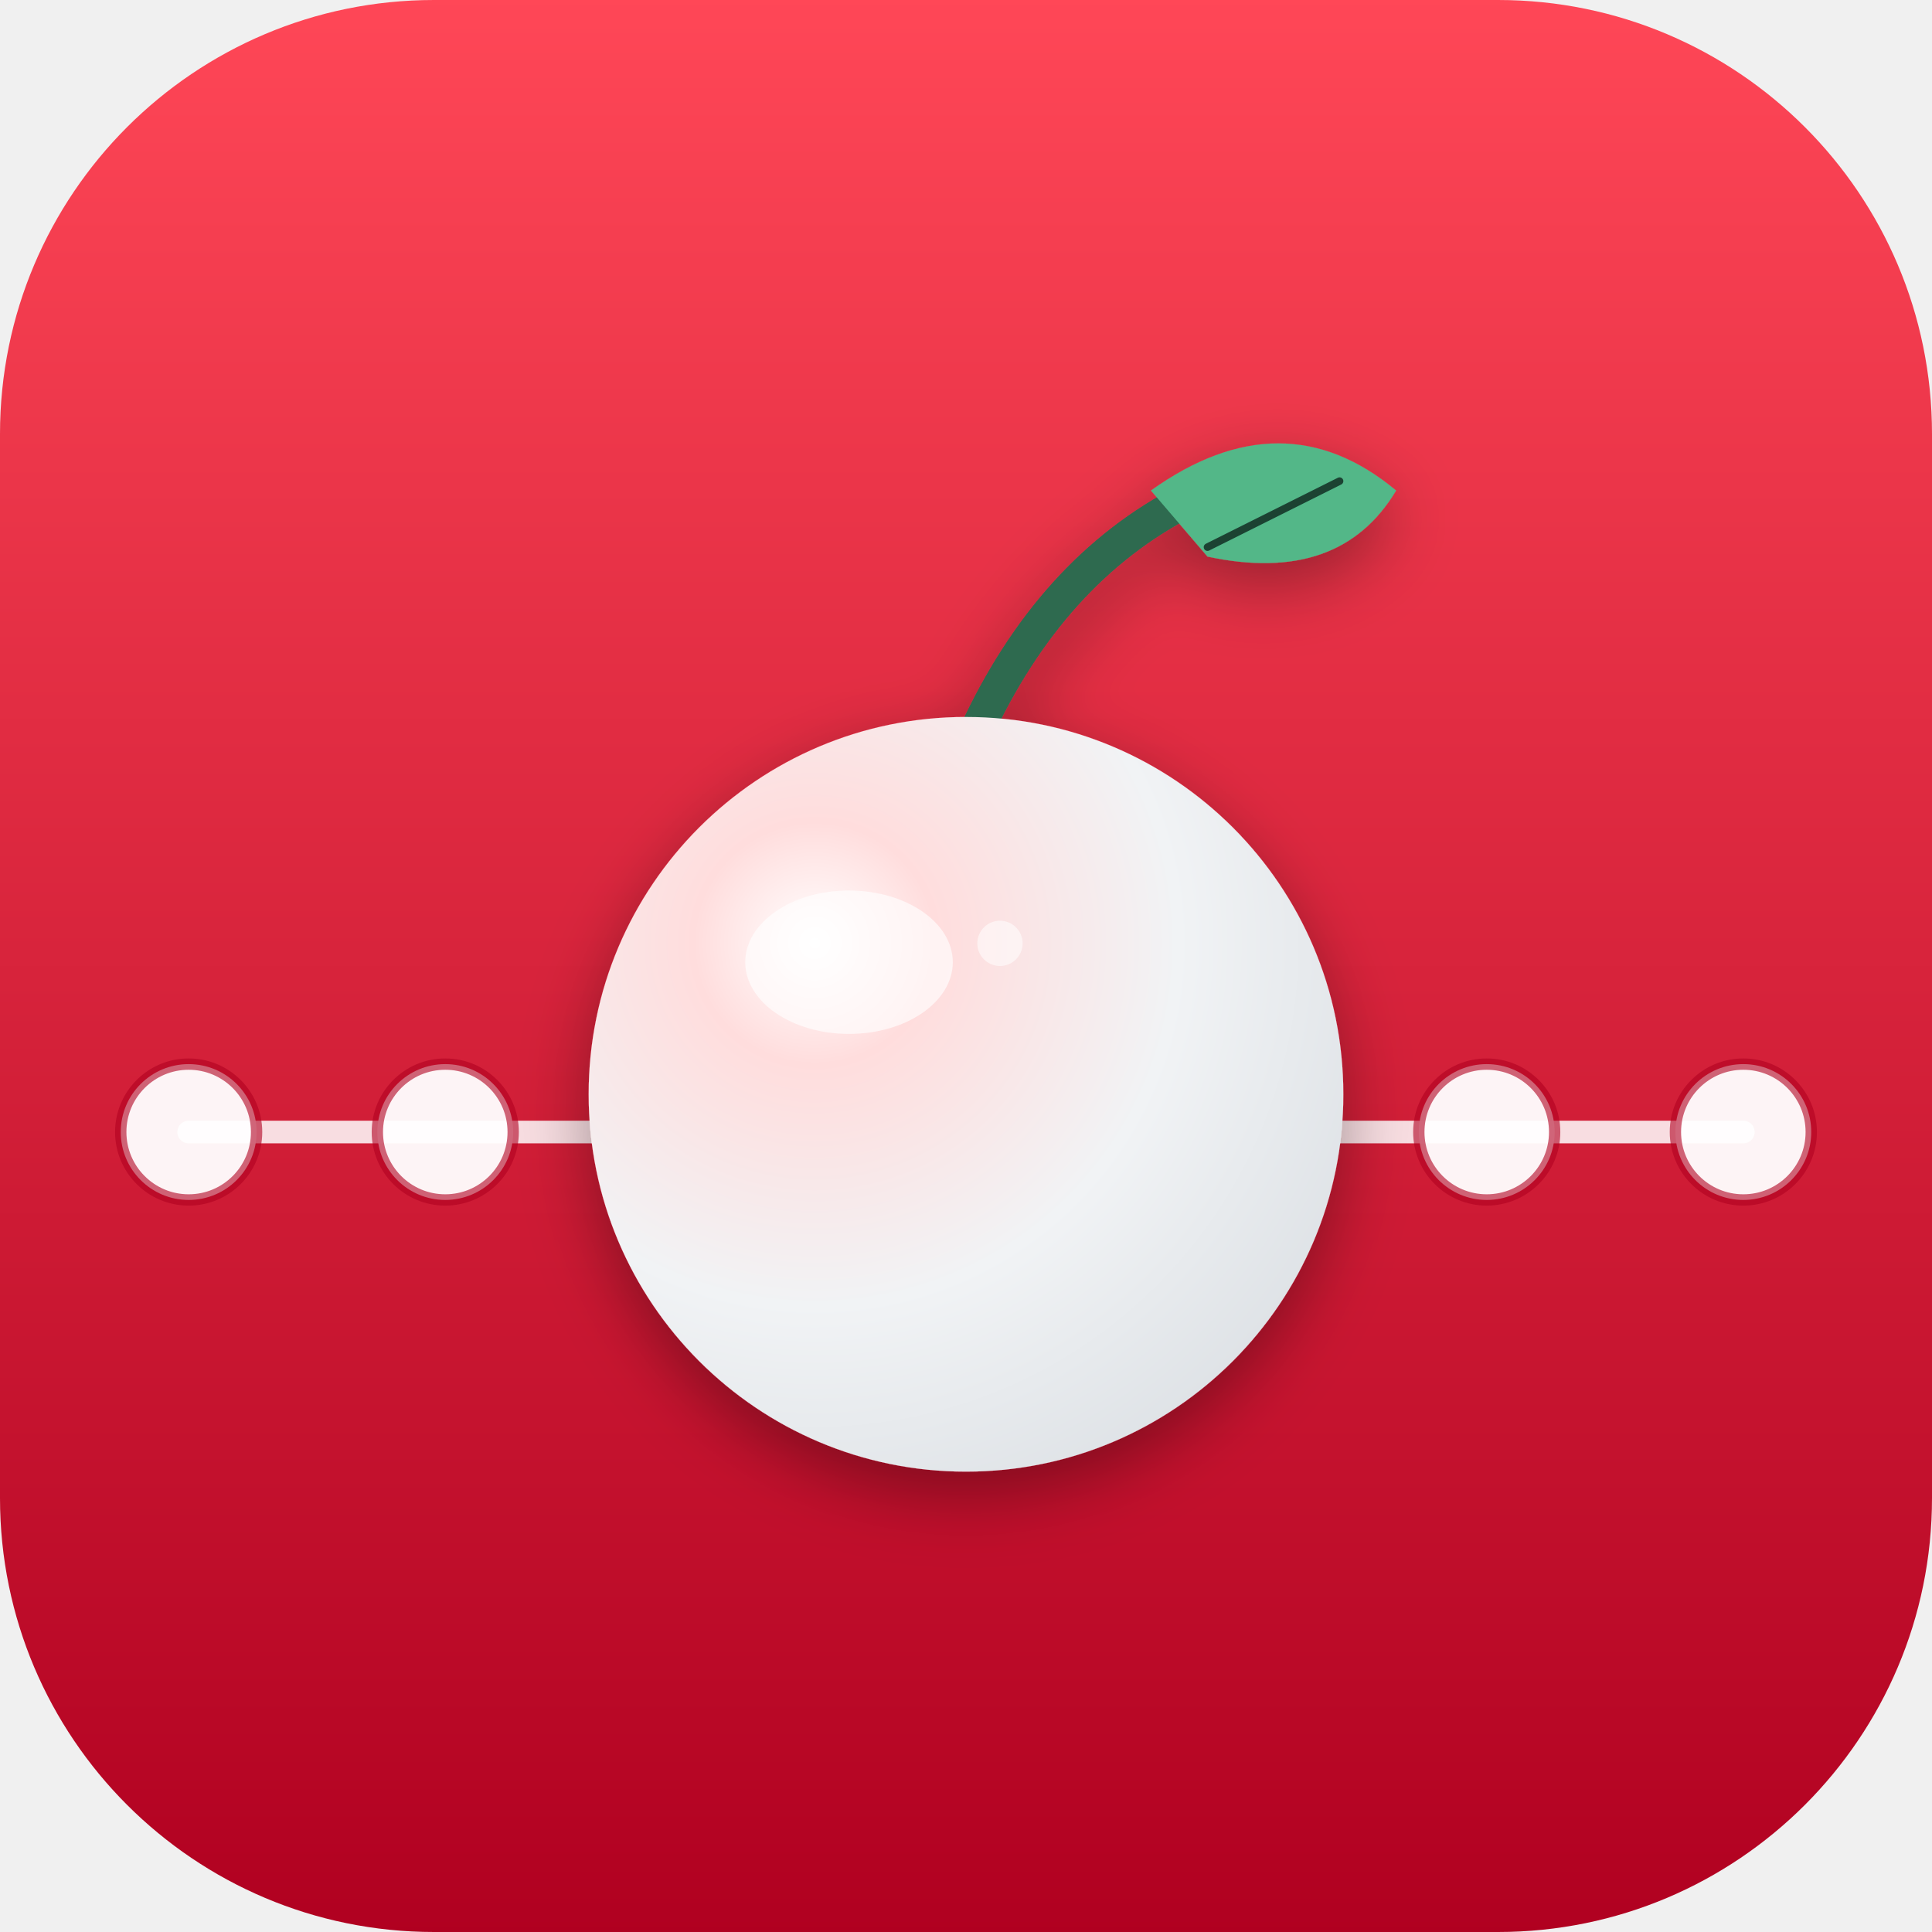
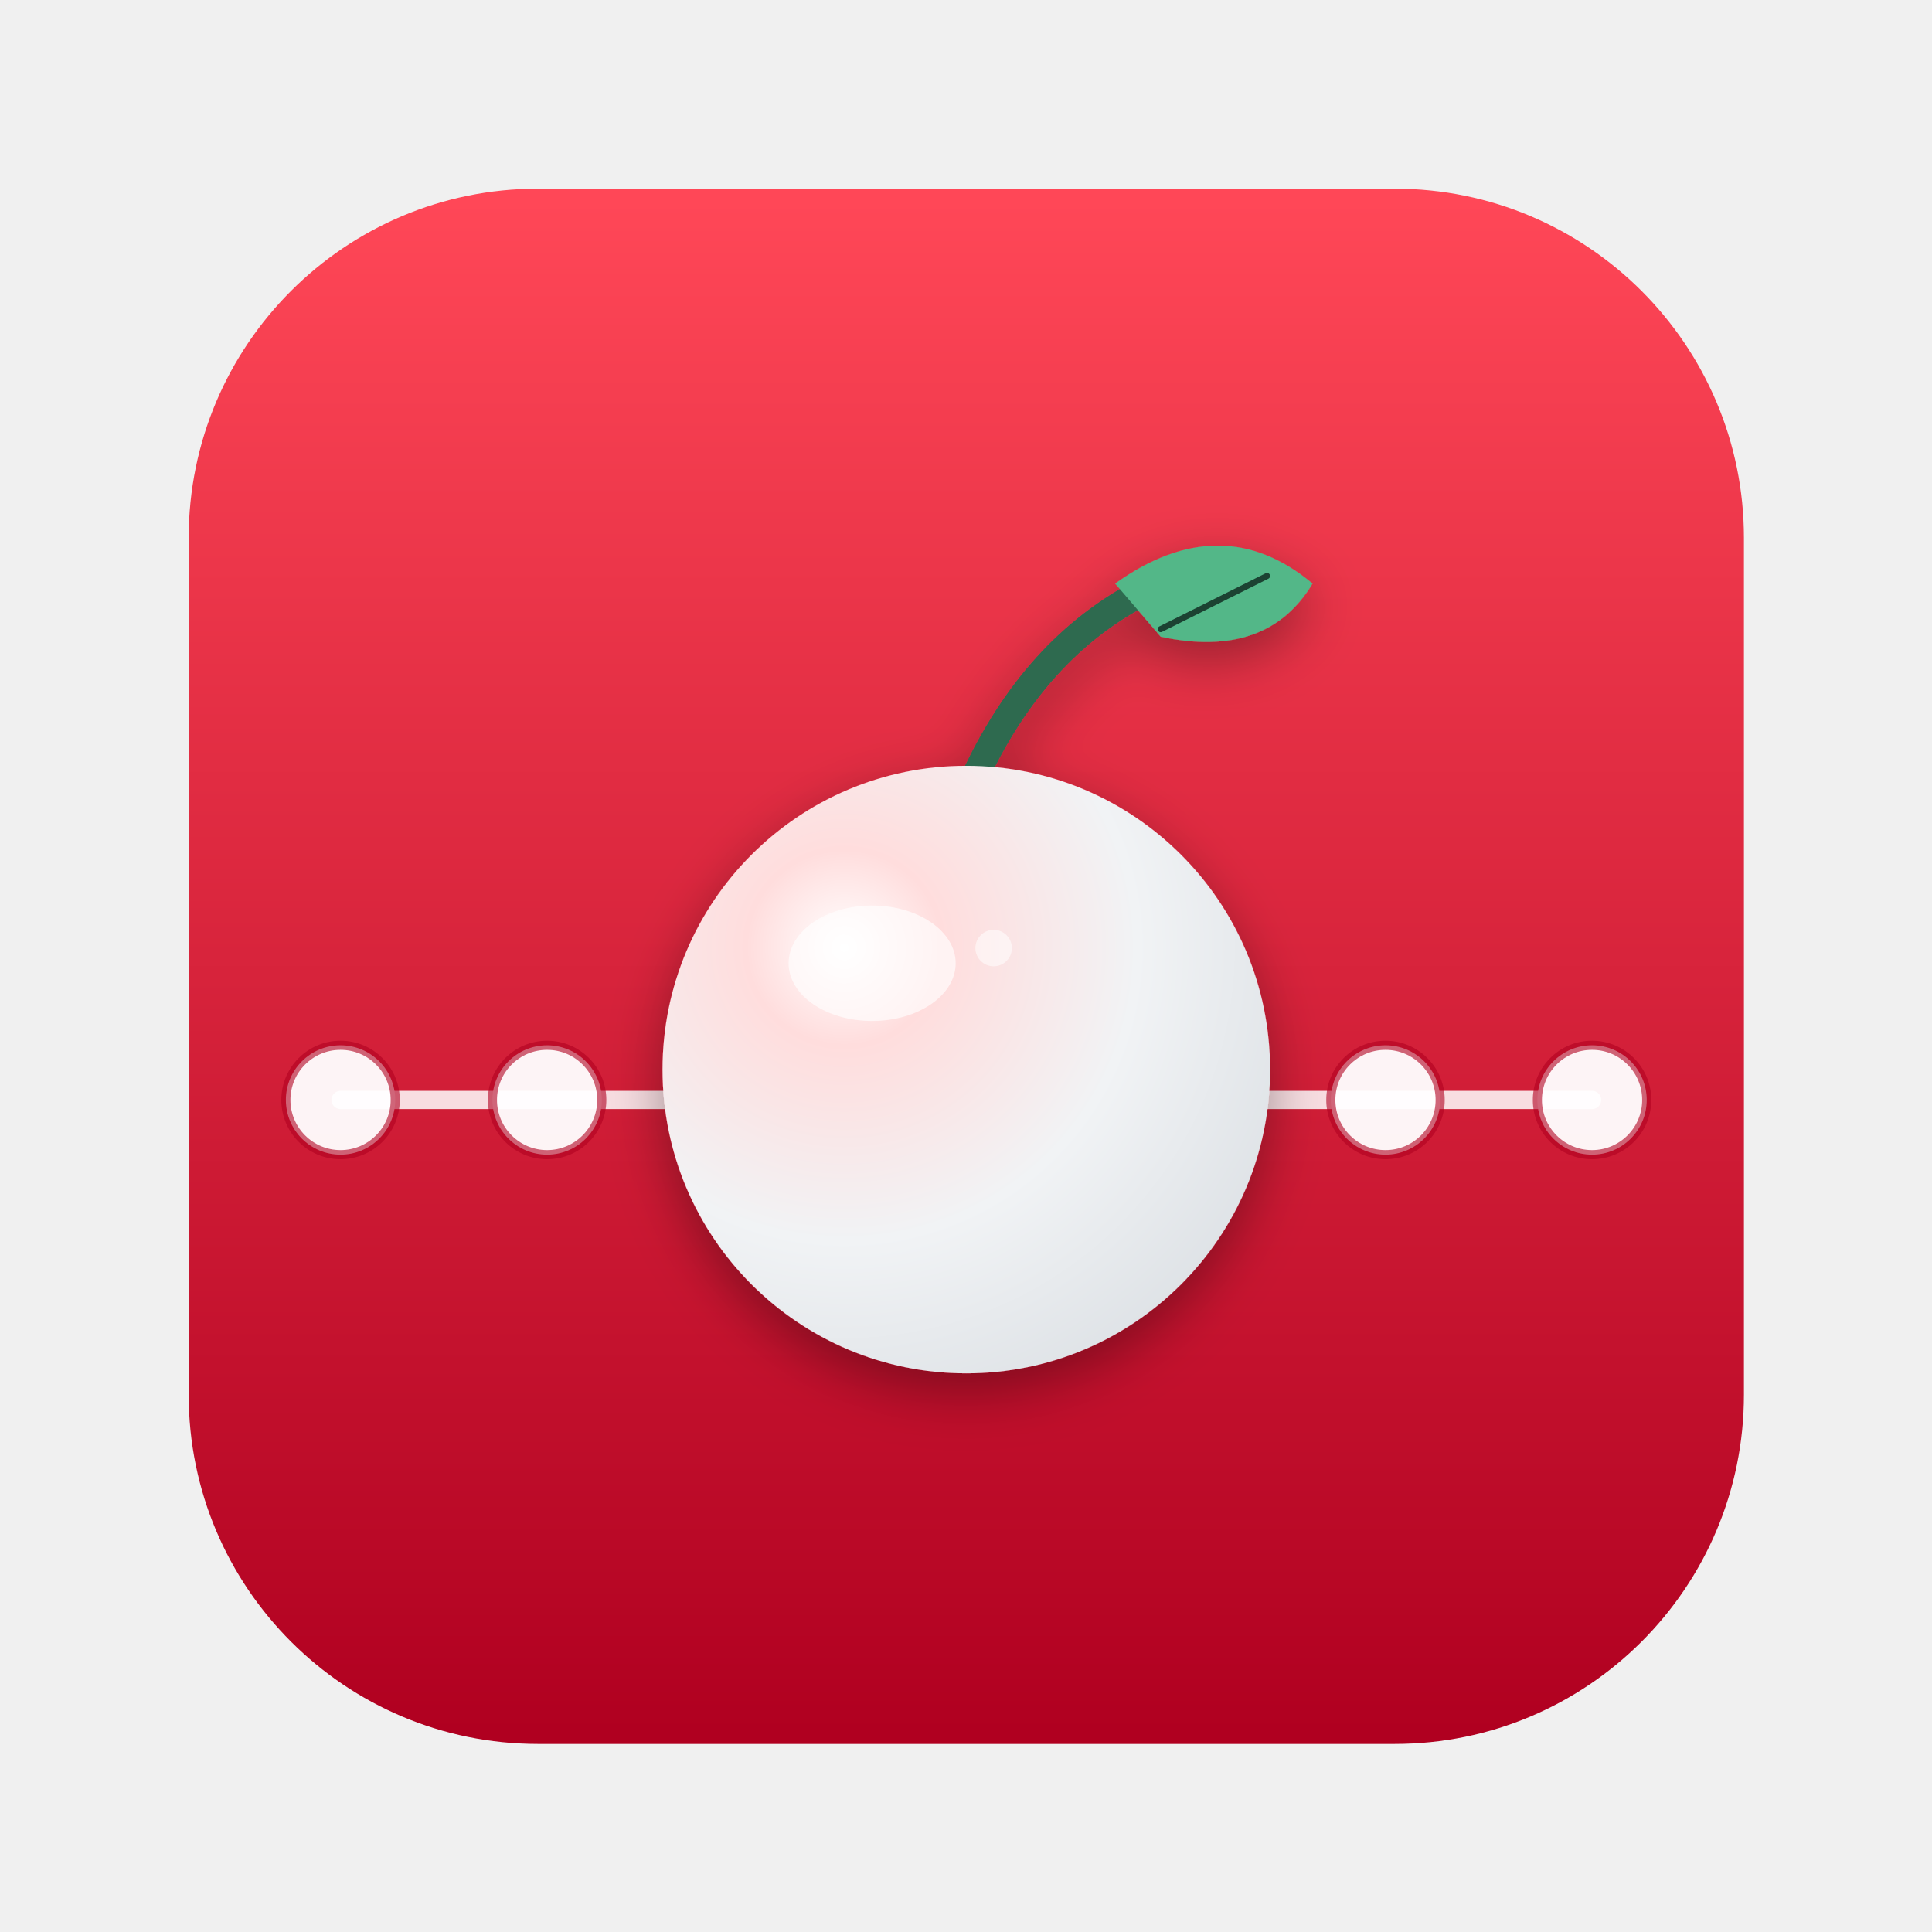
<svg xmlns="http://www.w3.org/2000/svg" viewBox="0 0 1024 1024" width="1024" height="1024">
  <defs>
    <linearGradient id="bgB" x1="0" y1="0" x2="0" y2="1">
      <stop offset="0%" stop-color="#ff4757" />
      <stop offset="100%" stop-color="#b00020" />
    </linearGradient>
    <radialGradient id="cherryB" cx="0.3" cy="0.3" r="0.8">
      <stop offset="0%" stop-color="#ffffff" />
      <stop offset="20%" stop-color="#ffdddd" />
      <stop offset="60%" stop-color="#f1f3f5" />
      <stop offset="100%" stop-color="#dee2e6" />
    </radialGradient>
    <filter id="shadowB" x="-20%" y="-20%" width="140%" height="140%">
      <feDropShadow dx="0" dy="12" stdDeviation="18" flood-color="#000000" flood-opacity="0.35" />
    </filter>
  </defs>
-   <rect width="1024" height="1024" rx="230" ry="230" fill="url(#bgB)" />
-   <line x1="100" y1="600" x2="924" y2="600" stroke="#ffffff" stroke-width="12" stroke-linecap="round" opacity="0.85" />
-   <g>
-     <circle cx="100" cy="600" r="36" fill="#ffffff" opacity="0.95" />
-     <circle cx="100" cy="600" r="36" fill="none" stroke="#b00020" stroke-width="6" opacity="0.6" />
-     <circle cx="236" cy="600" r="36" fill="#ffffff" opacity="0.95" />
-     <circle cx="236" cy="600" r="36" fill="none" stroke="#b00020" stroke-width="6" opacity="0.6" />
-     <circle cx="788" cy="600" r="36" fill="#ffffff" opacity="0.95" />
-     <circle cx="788" cy="600" r="36" fill="none" stroke="#b00020" stroke-width="6" opacity="0.6" />
-     <circle cx="924" cy="600" r="36" fill="#ffffff" opacity="0.95" />
-     <circle cx="924" cy="600" r="36" fill="none" stroke="#b00020" stroke-width="6" opacity="0.6" />
-   </g>
-   <g filter="url(#shadowB)">
-     <path d="M 512 400 Q 550 310 620 270" stroke="#2d6a4f" stroke-width="18" fill="none" stroke-linecap="round" />
-     <path d="M 610 260 Q 680 210 740 260 Q 710 310 640 295 Z" fill="#52b788" />
-     <path d="M 640 290 L 710 255" stroke="#1b4332" stroke-width="4" fill="none" stroke-linecap="round" />
-     <circle cx="512" cy="580" r="200" fill="url(#cherryB)" />
-     <ellipse cx="450" cy="510" rx="55" ry="38" fill="#ffffff" opacity="0.65" />
-     <circle cx="530" cy="500" r="12" fill="#ffffff" opacity="0.55" />
+   <g transform="translate(100, 100) scale(0.805)">
+     <rect width="1024" height="1024" rx="230" ry="230" fill="url(#bgB)" />
+     <line x1="100" y1="600" x2="924" y2="600" stroke="#ffffff" stroke-width="12" stroke-linecap="round" opacity="0.85" />
+     <g>
+       <circle cx="100" cy="600" r="36" fill="#ffffff" opacity="0.95" />
+       <circle cx="100" cy="600" r="36" fill="none" stroke="#b00020" stroke-width="6" opacity="0.6" />
+       <circle cx="236" cy="600" r="36" fill="#ffffff" opacity="0.95" />
+       <circle cx="236" cy="600" r="36" fill="none" stroke="#b00020" stroke-width="6" opacity="0.6" />
+       <circle cx="788" cy="600" r="36" fill="#ffffff" opacity="0.95" />
+       <circle cx="788" cy="600" r="36" fill="none" stroke="#b00020" stroke-width="6" opacity="0.6" />
+       <circle cx="924" cy="600" r="36" fill="#ffffff" opacity="0.95" />
+       <circle cx="924" cy="600" r="36" fill="none" stroke="#b00020" stroke-width="6" opacity="0.6" />
+     </g>
+     <g filter="url(#shadowB)">
+       <path d="M 512 400 Q 550 310 620 270" stroke="#2d6a4f" stroke-width="18" fill="none" stroke-linecap="round" />
+       <path d="M 610 260 Q 680 210 740 260 Q 710 310 640 295 Z" fill="#52b788" />
+       <path d="M 640 290 L 710 255" stroke="#1b4332" stroke-width="4" fill="none" stroke-linecap="round" />
+       <circle cx="512" cy="580" r="200" fill="url(#cherryB)" />
+       <ellipse cx="450" cy="510" rx="55" ry="38" fill="#ffffff" opacity="0.65" />
+       <circle cx="530" cy="500" r="12" fill="#ffffff" opacity="0.55" />
+     </g>
  </g>
</svg>
